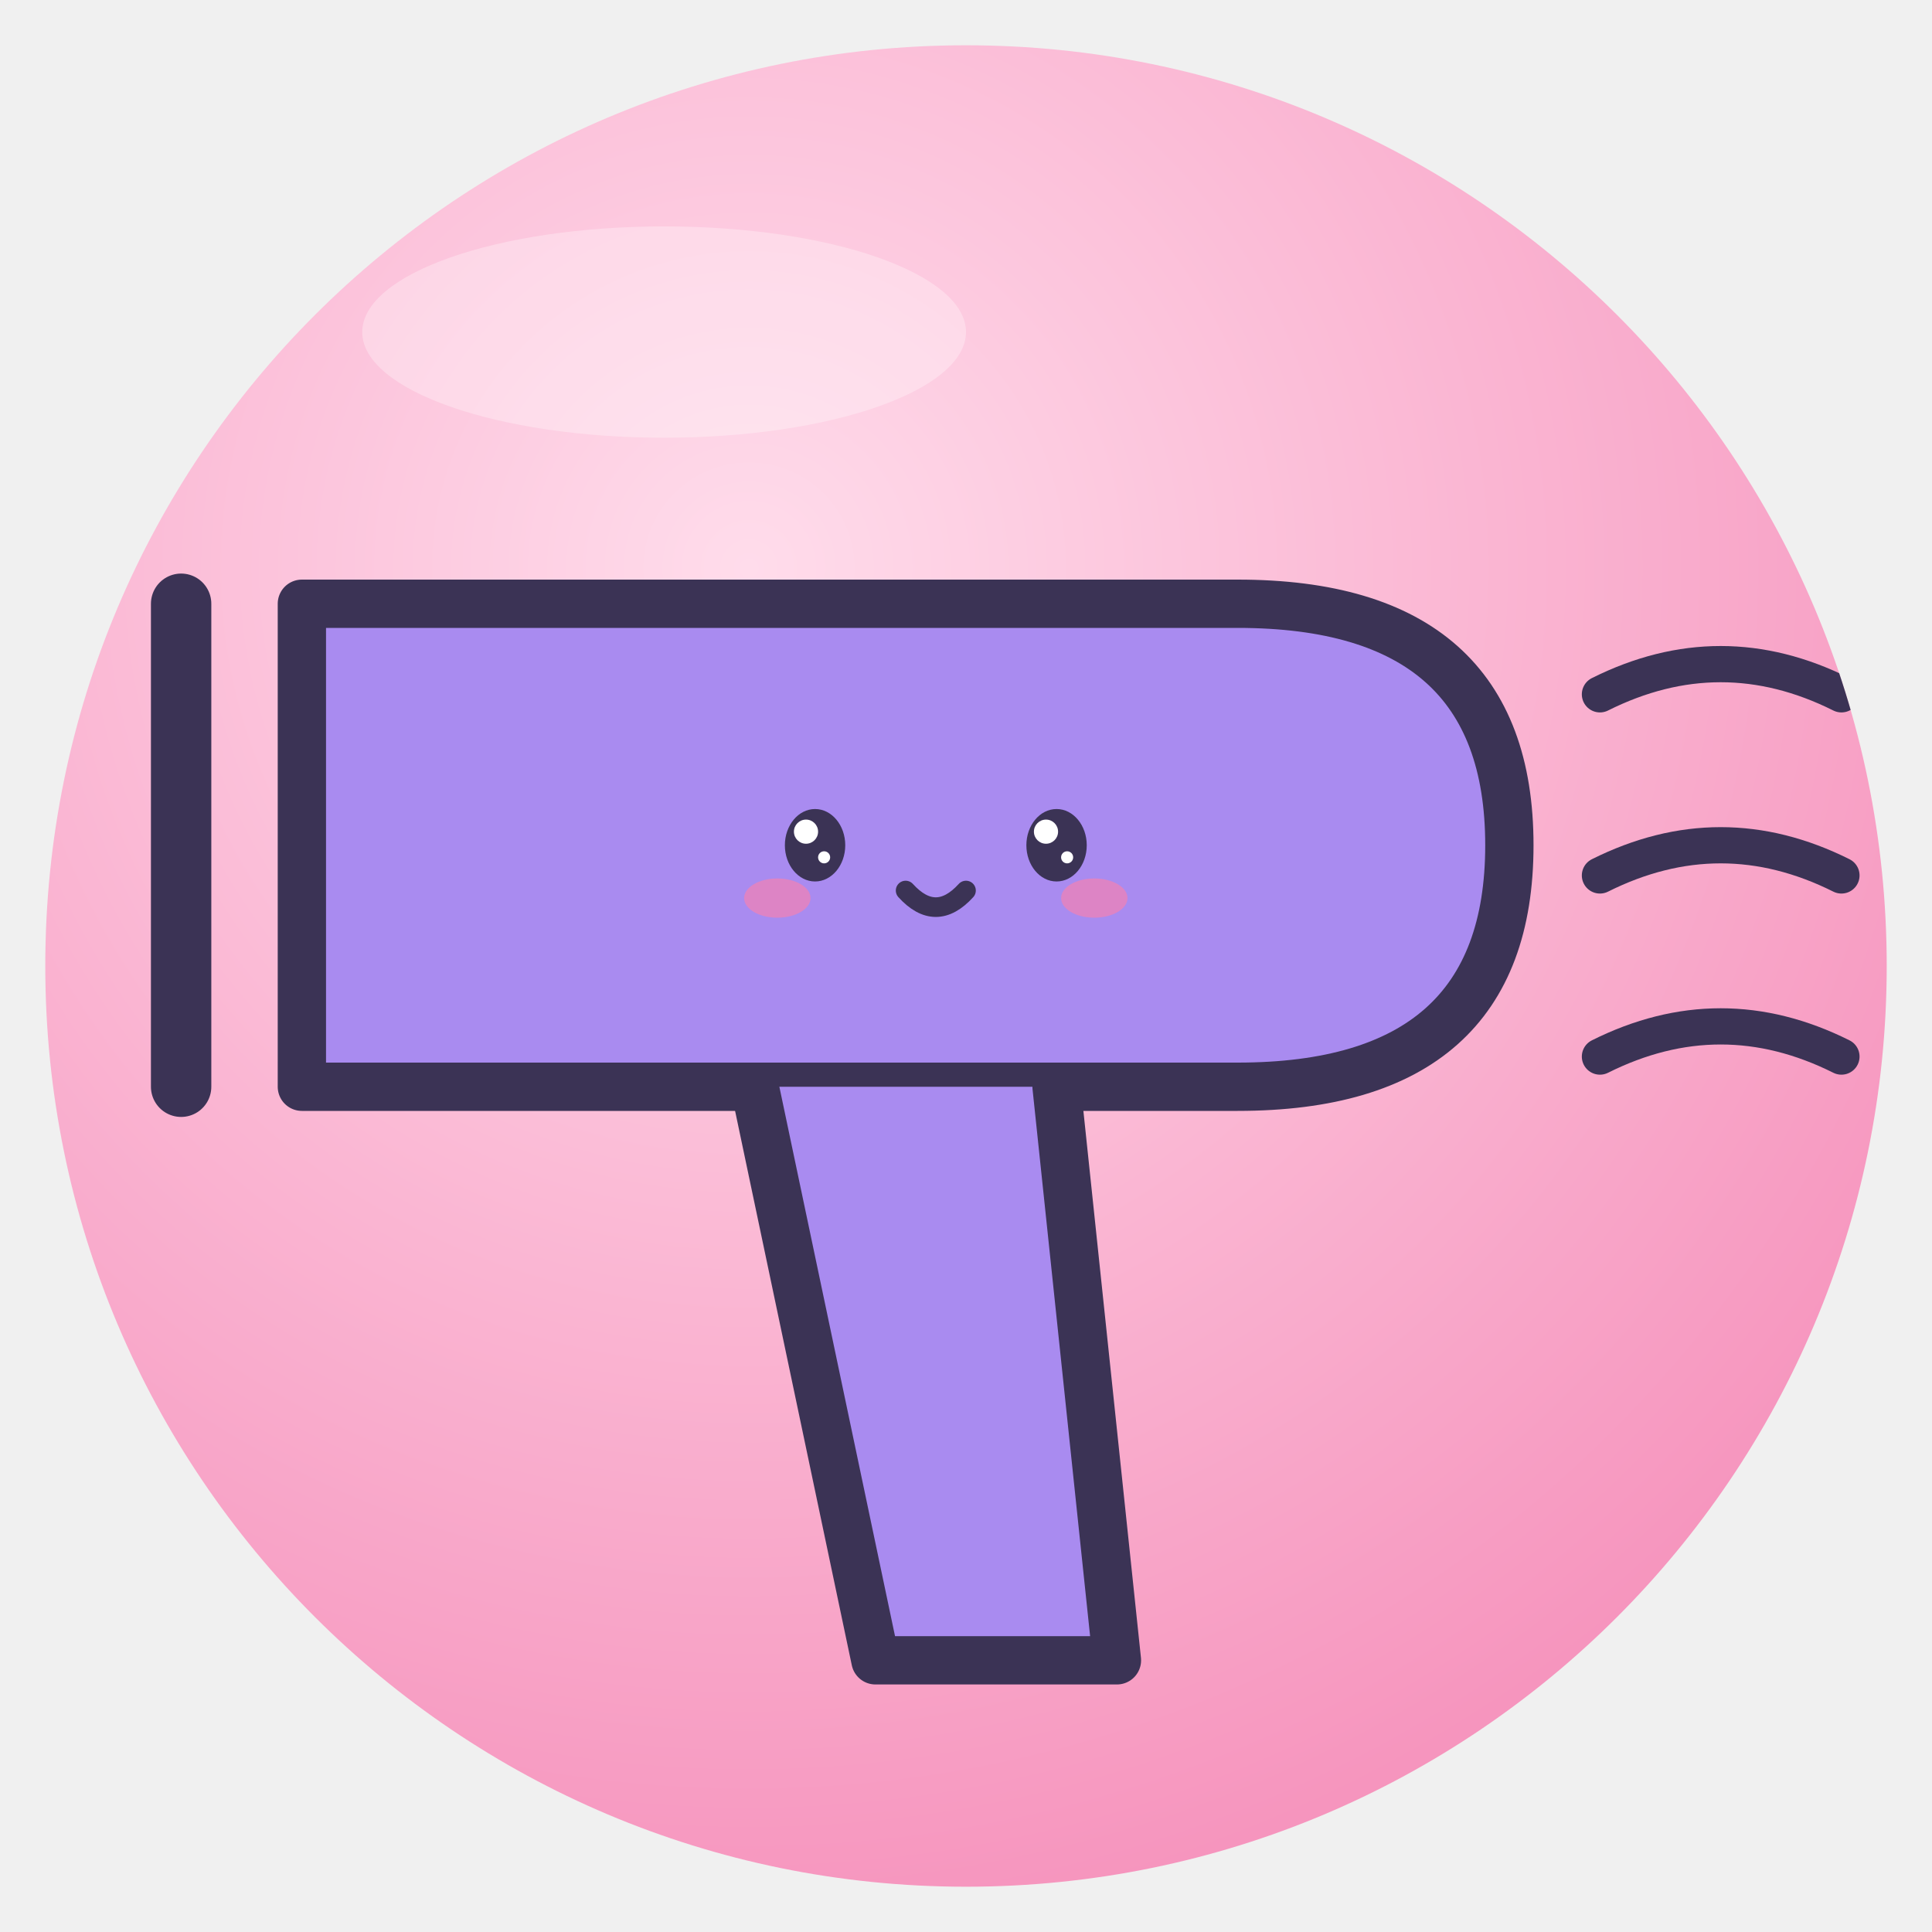
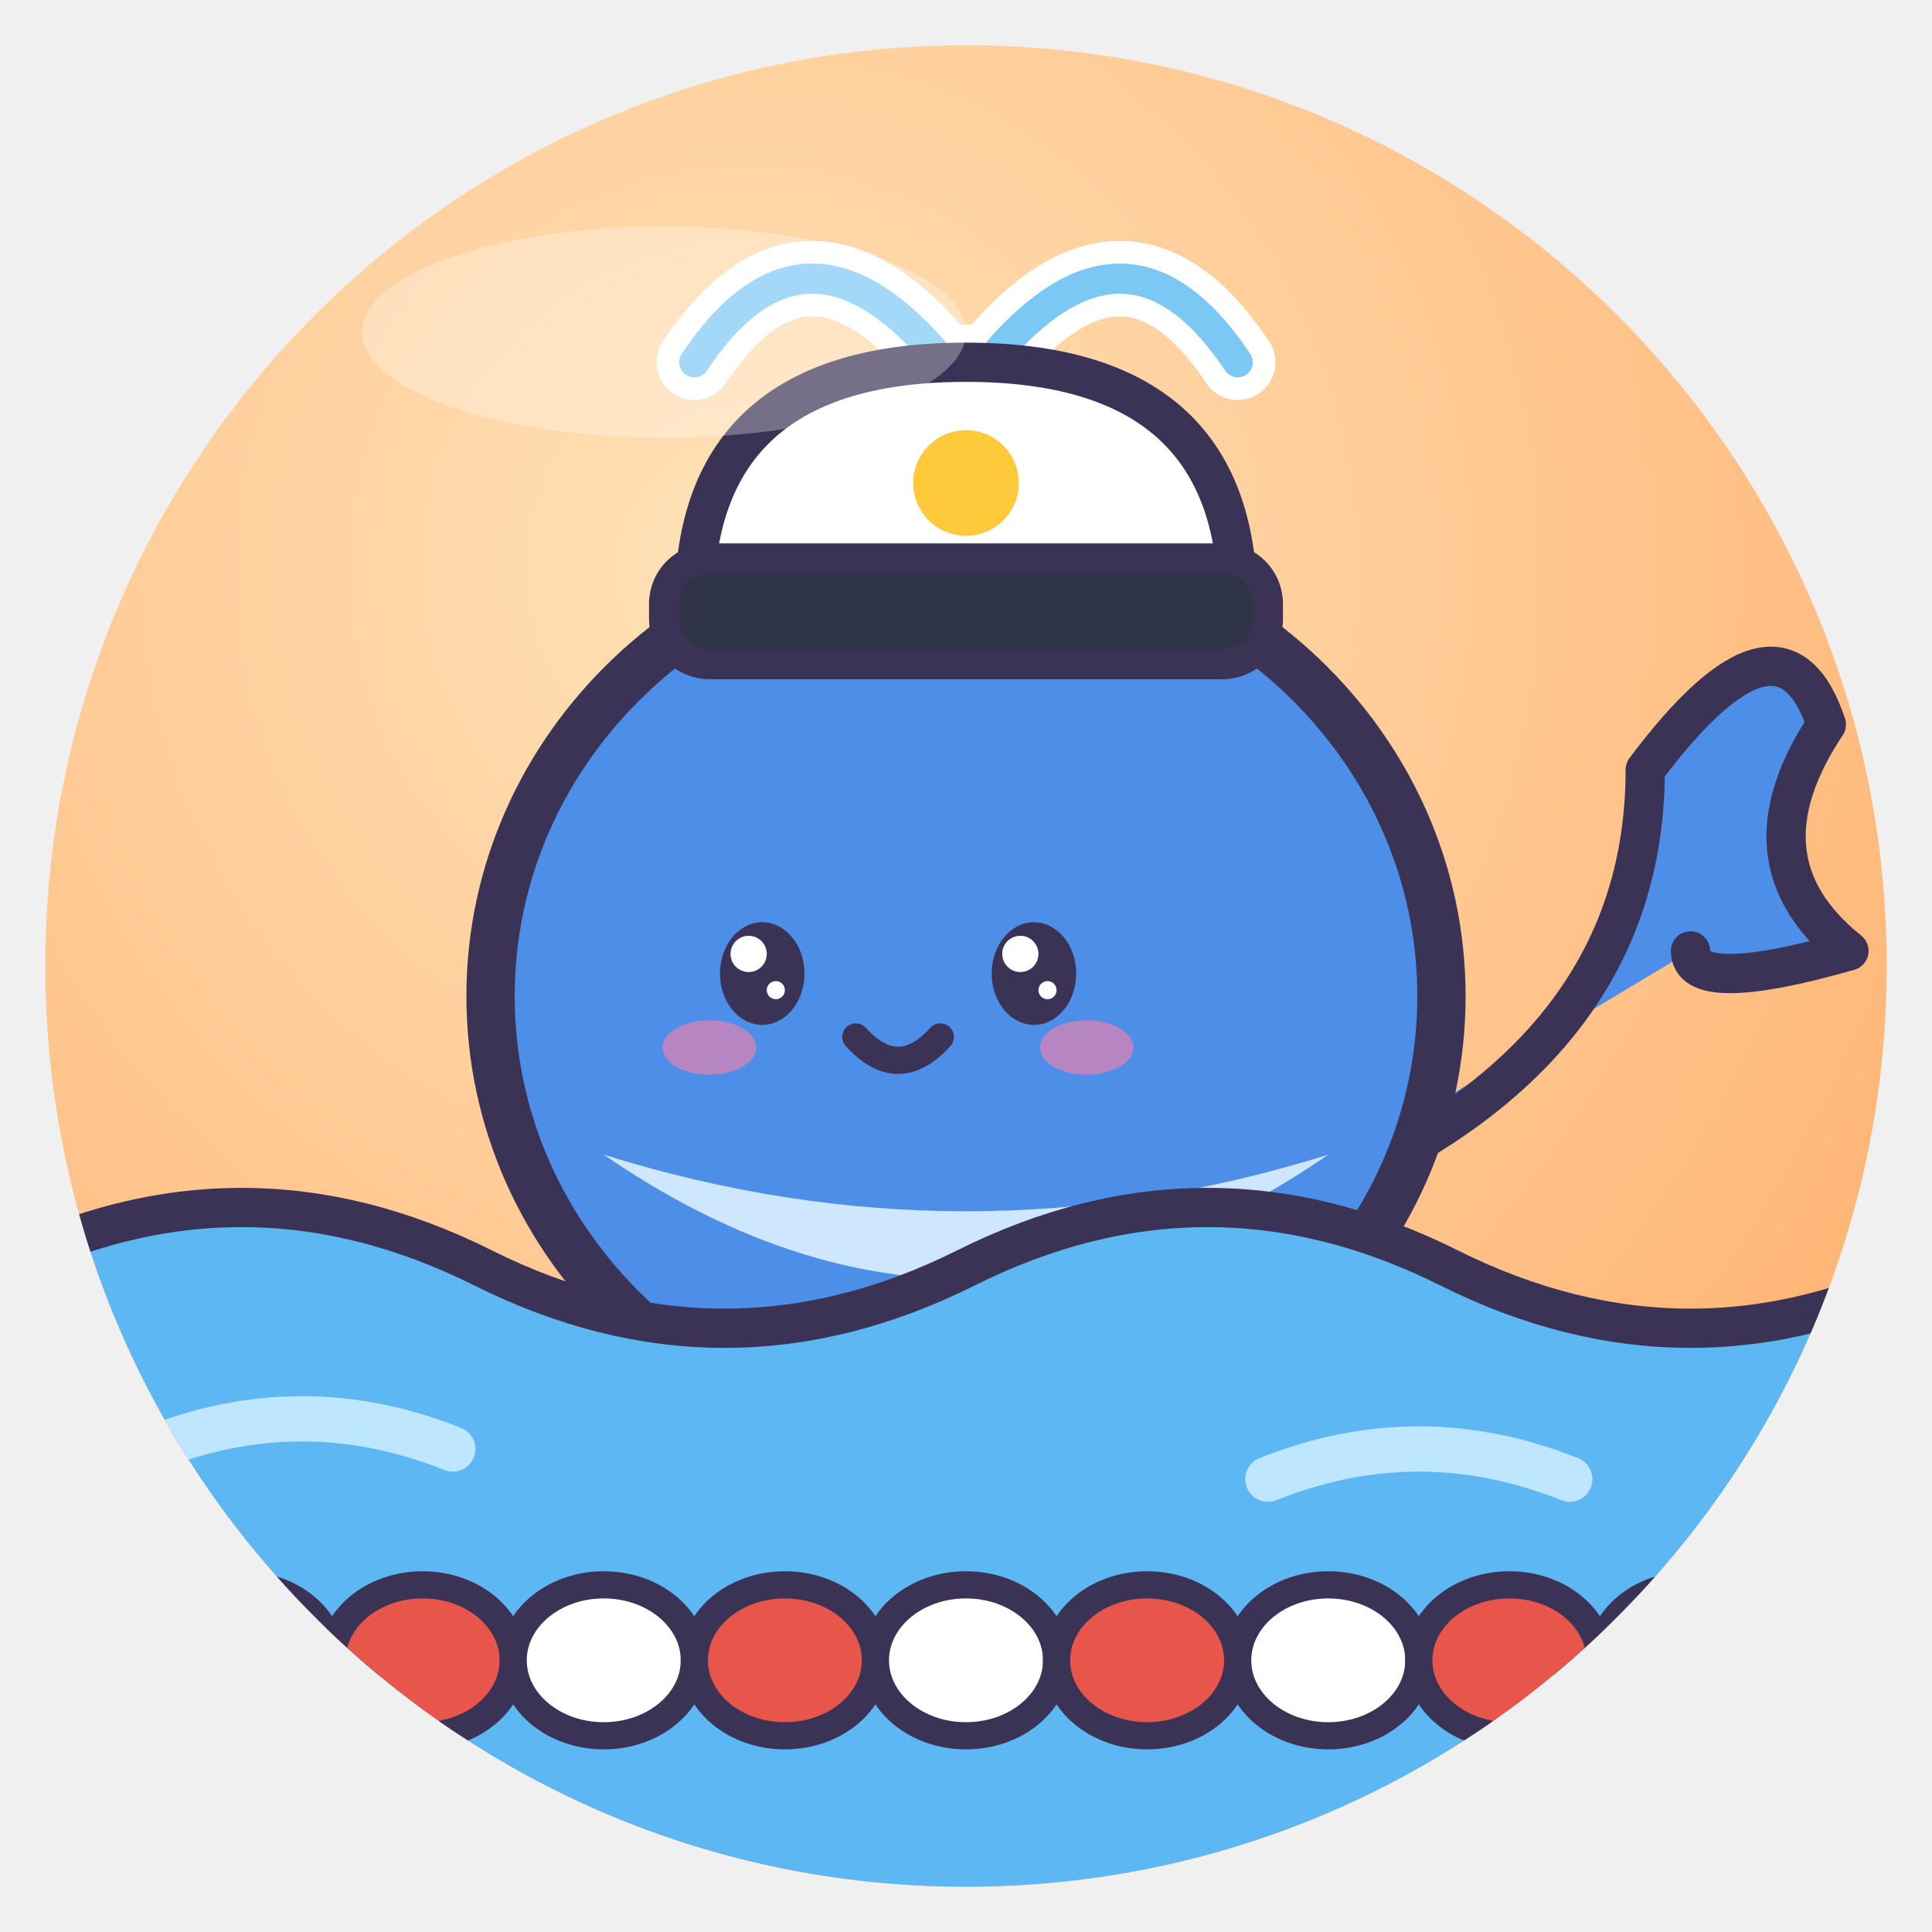
<svg xmlns="http://www.w3.org/2000/svg" viewBox="0 0 128 128" width="128" height="128">
  <defs>
    <radialGradient id="g" cx="38%" cy="28%" r="85%">
-       <stop offset="0" stop-color="#FFDCEB" />
-       <stop offset="1" stop-color="#F58CB8" />
+       <stop offset="0" stop-color="#FFE2B8" />
+       <stop offset="1" stop-color="#FFAE6B" />
    </radialGradient>
    <clipPath id="c">
      <circle cx="64" cy="64" r="61" />
    </clipPath>
  </defs>
  <circle cx="64" cy="64" r="61" fill="url(#g)" />
  <g clip-path="url(#c)">
-     <path d="M20 40 H82 Q100 40 100 56 Q100 72 82 72 H20Z" fill="#A98BF0" stroke="#3B3355" stroke-width="3.2" stroke-linejoin="round" stroke-linecap="round" />
-     <path d="M50 72 L58 110 H74 L70 72" fill="#A98BF0" stroke="#3B3355" stroke-width="3.2" stroke-linejoin="round" stroke-linecap="round" />
-     <path d="M12 40 V72" stroke="#3B3355" stroke-linejoin="round" stroke-linecap="round" stroke-width="4" />
-     <ellipse cx="54" cy="56" rx="2.0" ry="2.4" fill="#3B3355" />
-     <circle cx="53.4" cy="55.1" r="0.8" fill="#fff" />
-     <circle cx="54.6" cy="56.8" r="0.4" fill="#fff" />
-     <ellipse cx="70" cy="56" rx="2.0" ry="2.4" fill="#3B3355" />
-     <circle cx="69.3" cy="55.1" r="0.8" fill="#fff" />
-     <circle cx="70.7" cy="56.8" r="0.4" fill="#fff" />
-     <ellipse cx="51.5" cy="59.5" rx="2.2" ry="1.3" fill="#FF7FA8" opacity=".6" />
-     <ellipse cx="72.5" cy="59.5" rx="2.2" ry="1.3" fill="#FF7FA8" opacity=".6" />
-     <path d="M60.0 59.0 Q62 61.2 64.0 59.0" fill="none" stroke="#3B3355" stroke-linejoin="round" stroke-linecap="round" stroke-width="1.3" />
-     <path d="M106 46 Q114 42 122 46" fill="none" stroke="#3B3355" stroke-linejoin="round" stroke-linecap="round" stroke-width="2.4" />
-     <path d="M106 58 Q114 54 122 58" fill="none" stroke="#3B3355" stroke-linejoin="round" stroke-linecap="round" stroke-width="2.4" />
-     <path d="M106 70 Q114 66 122 70" fill="none" stroke="#3B3355" stroke-linejoin="round" stroke-linecap="round" stroke-width="2.4" />
+     <path d="M82.0 81.0 Q109.0 72.0 109.0 51.0 Q118.0 39.0 121.0 48.0 Q115.0 57.0 122.5 63.0 Q112.0 66 112.0 63.0" fill="#4C8EE8" stroke="#3B3355" stroke-linejoin="round" stroke-linecap="round" stroke-width="2.6" />
+     <ellipse cx="64" cy="66" rx="31.5" ry="30.0" fill="#4C8EE8" stroke="#3B3355" stroke-width="3.2" stroke-linejoin="round" stroke-linecap="round" />
+     <path d="M40.0 76.5 Q64 93.0 88.0 76.5 Q64 84.0 40.0 76.5Z" fill="#CFE6FF" />
+     <path d="M0 84 Q16 76 32 84 T64 84 T96 84 T128 84 V128 H0Z" fill="#5CB7F2" stroke="#3B3355" stroke-linejoin="round" stroke-linecap="round" stroke-width="2.6" />
+     <path d="M10 96 Q20 92 30 96 M84 98 Q94 94 104 98" fill="none" stroke="#BFE6FF" stroke-width="3" stroke-linecap="round" />
+     <path d="M0 110 H128" stroke="#3B3355" stroke-width="2" />
+     <ellipse cx="4" cy="110" rx="6" ry="5" fill="#E8554A" stroke="#3B3355" stroke-linejoin="round" stroke-linecap="round" stroke-width="1.8" />
+     <ellipse cx="16" cy="110" rx="6" ry="5" fill="#fff" stroke="#3B3355" stroke-linejoin="round" stroke-linecap="round" stroke-width="1.8" />
+     <ellipse cx="28" cy="110" rx="6" ry="5" fill="#E8554A" stroke="#3B3355" stroke-linejoin="round" stroke-linecap="round" stroke-width="1.8" />
+     <ellipse cx="40" cy="110" rx="6" ry="5" fill="#fff" stroke="#3B3355" stroke-linejoin="round" stroke-linecap="round" stroke-width="1.8" />
+     <ellipse cx="52" cy="110" rx="6" ry="5" fill="#E8554A" stroke="#3B3355" stroke-linejoin="round" stroke-linecap="round" stroke-width="1.8" />
+     <ellipse cx="64" cy="110" rx="6" ry="5" fill="#fff" stroke="#3B3355" stroke-linejoin="round" stroke-linecap="round" stroke-width="1.8" />
+     <ellipse cx="76" cy="110" rx="6" ry="5" fill="#E8554A" stroke="#3B3355" stroke-linejoin="round" stroke-linecap="round" stroke-width="1.8" />
+     <ellipse cx="88" cy="110" rx="6" ry="5" fill="#fff" stroke="#3B3355" stroke-linejoin="round" stroke-linecap="round" stroke-width="1.8" />
+     <ellipse cx="100" cy="110" rx="6" ry="5" fill="#E8554A" stroke="#3B3355" stroke-linejoin="round" stroke-linecap="round" stroke-width="1.8" />
+     <ellipse cx="112" cy="110" rx="6" ry="5" fill="#fff" stroke="#3B3355" stroke-linejoin="round" stroke-linecap="round" stroke-width="1.8" />
+     <ellipse cx="124" cy="110" rx="6" ry="5" fill="#E8554A" stroke="#3B3355" stroke-linejoin="round" stroke-linecap="round" stroke-width="1.8" />
+     <ellipse cx="50.5" cy="64.5" rx="2.8" ry="3.4" fill="#3B3355" />
+     <circle cx="49.6" cy="63.2" r="1.2" fill="#fff" />
+     <circle cx="51.4" cy="65.6" r="0.6" fill="#fff" />
+     <ellipse cx="68.5" cy="64.5" rx="2.8" ry="3.4" fill="#3B3355" />
+     <circle cx="67.6" cy="63.2" r="1.2" fill="#fff" />
+     <circle cx="69.4" cy="65.6" r="0.6" fill="#fff" />
+     <ellipse cx="47.0" cy="69.4" rx="3.1" ry="1.8" fill="#FF7FA8" opacity=".6" />
+     <ellipse cx="72.0" cy="69.4" rx="3.1" ry="1.8" fill="#FF7FA8" opacity=".6" />
+     <path d="M56.7 68.7 Q59.5 71.8 62.3 68.7" fill="none" stroke="#3B3355" stroke-linejoin="round" stroke-linecap="round" stroke-width="1.8" />
+     <path d="M64 36.0 V24.0 M64 26.0 Q54.0 12.0 46.0 24.0 M64 26.0 Q74.0 12.0 82.0 24.0" fill="none" stroke="#fff" stroke-width="5.0" stroke-linecap="round" />
+     <path d="M64 36.0 V24.0 M64 26.0 Q54.0 12.0 46.0 24.0 M64 26.0 Q74.0 12.0 82.0 24.0" fill="none" stroke="#7CC8F5" stroke-width="2.0" stroke-linecap="round" />
+     <path d="M46 40.0 Q46 24.0 64 24.0 Q82 24.0 82 40.0Z" fill="#fff" stroke="#3B3355" stroke-linejoin="round" stroke-linecap="round" stroke-width="2.6" />
+     <rect x="44" y="37.0" width="40" height="7" rx="3" fill="#2E3446" stroke="#3B3355" stroke-linejoin="round" stroke-linecap="round" stroke-width="2" />
+     <circle cx="64" cy="32.0" r="3.5" fill="#FFC93C" />
  </g>
  <ellipse cx="44" cy="22" rx="20" ry="7" fill="#fff" opacity=".3" />
</svg>
